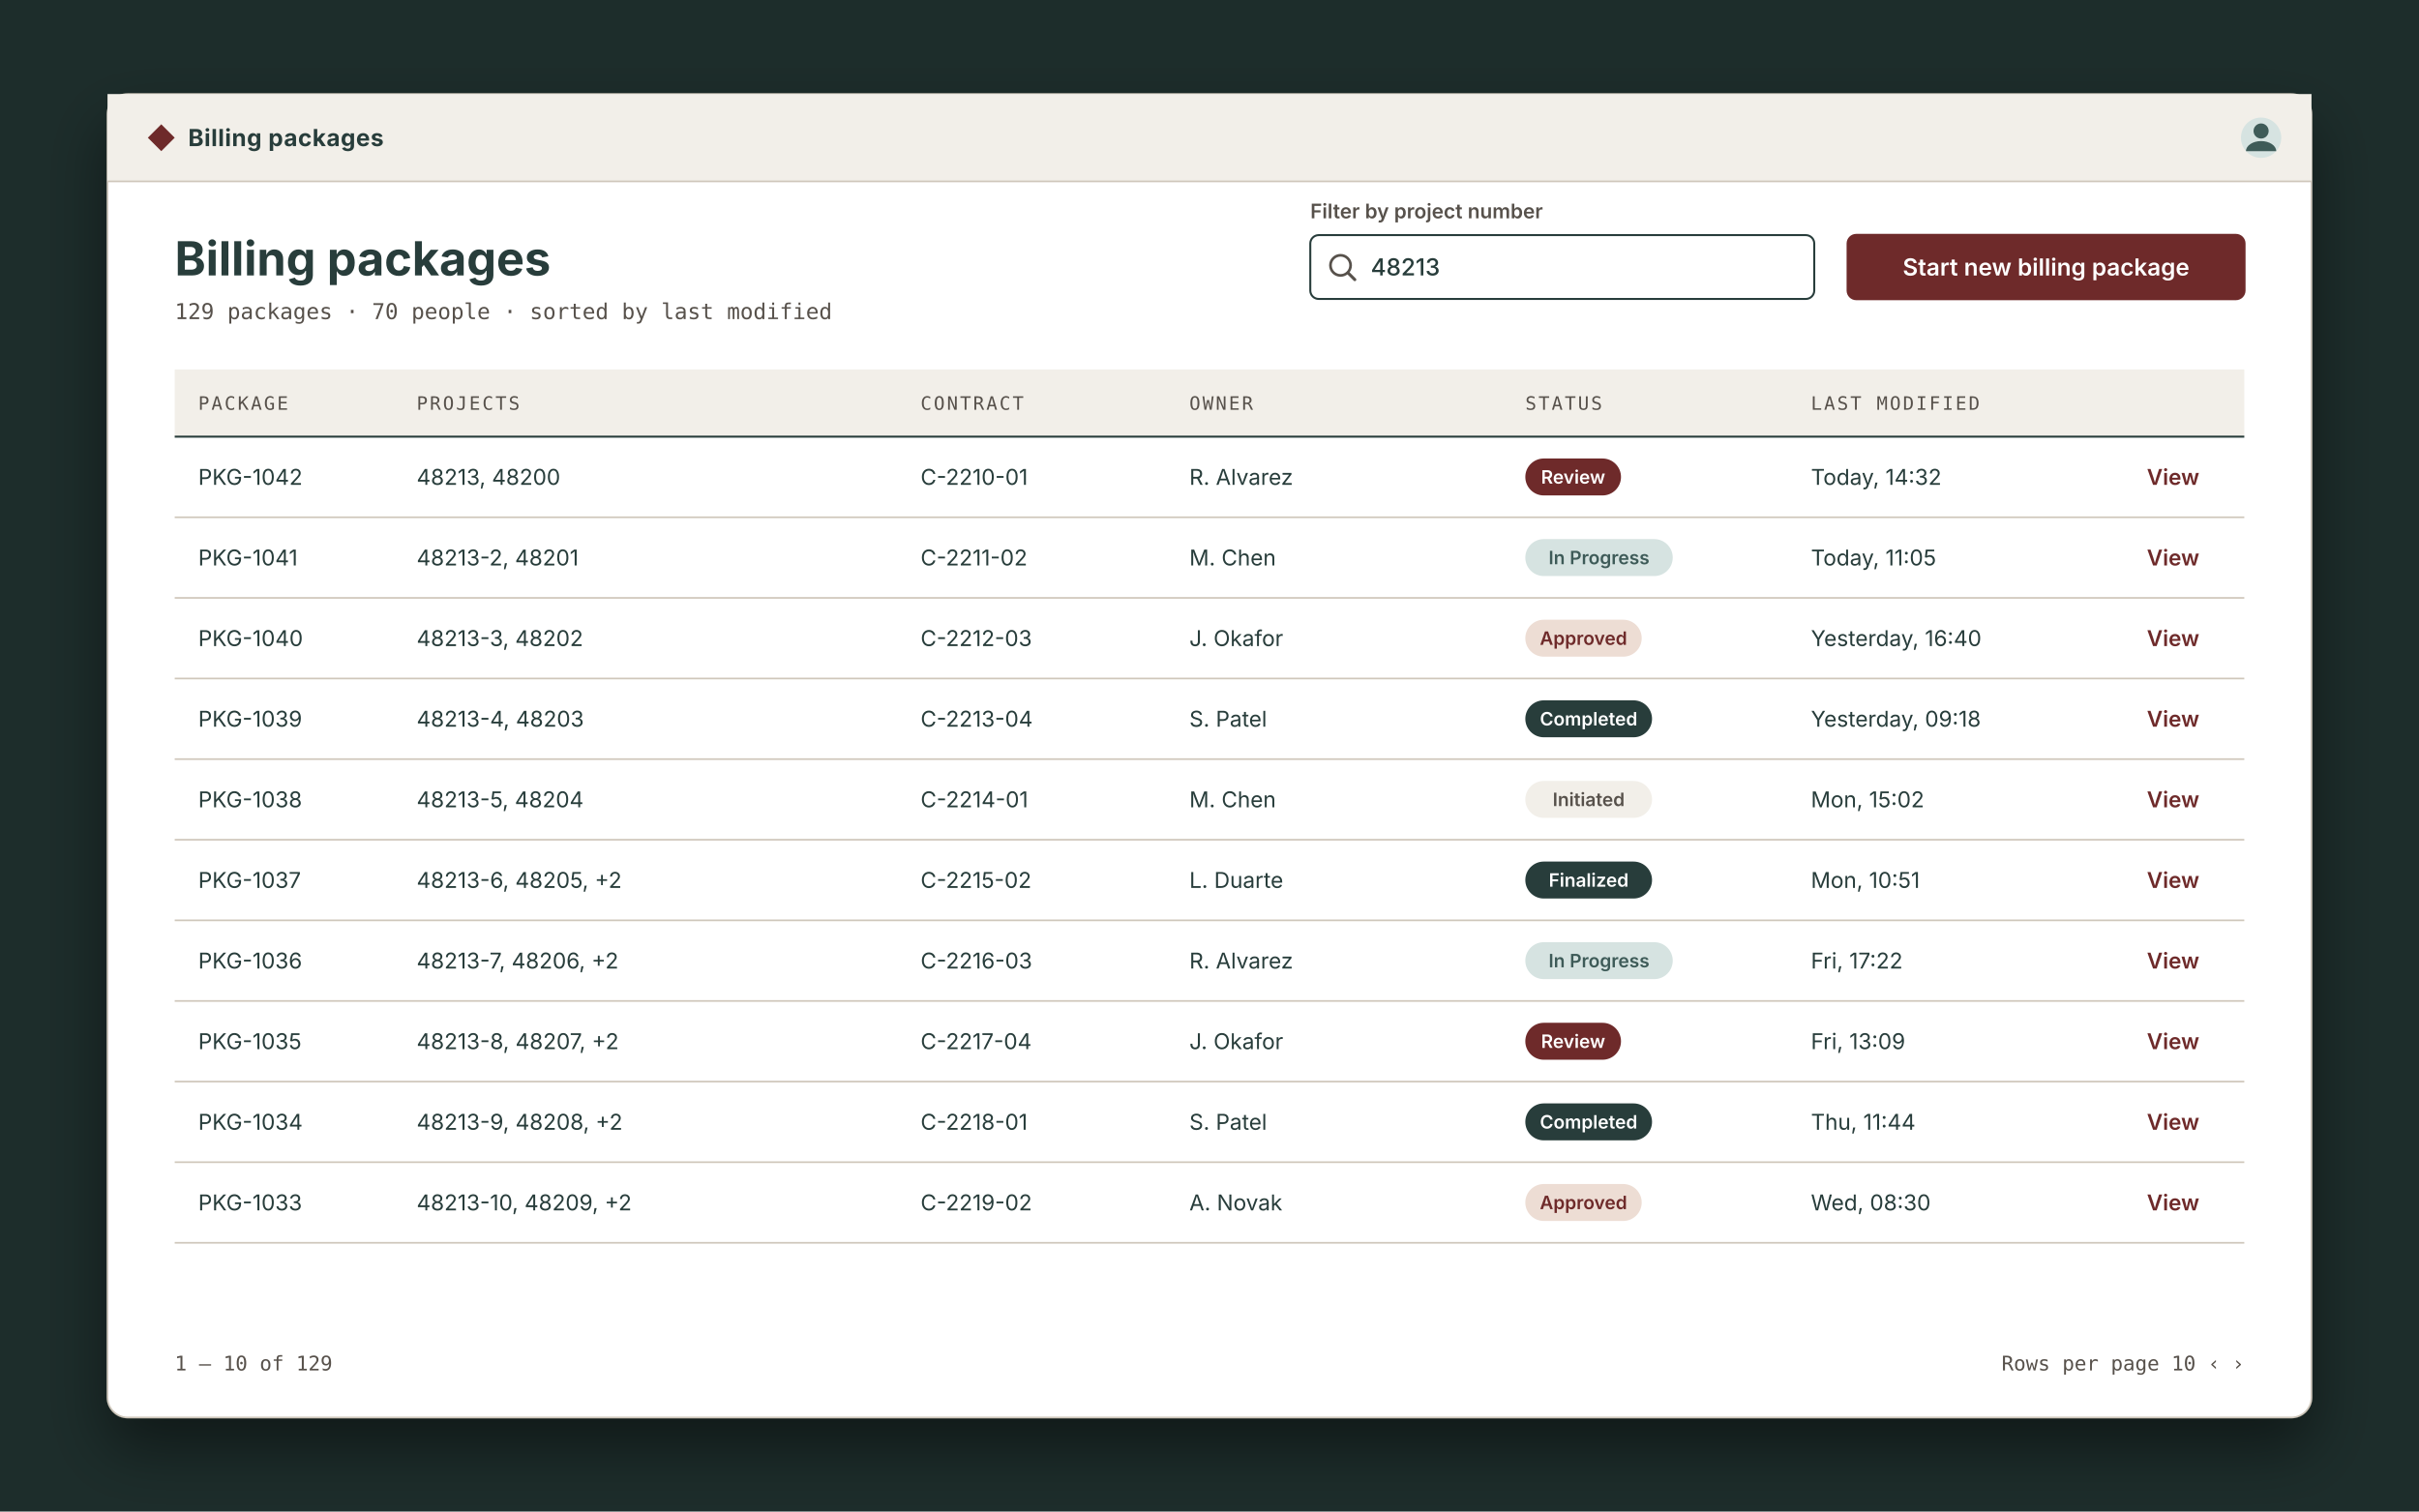
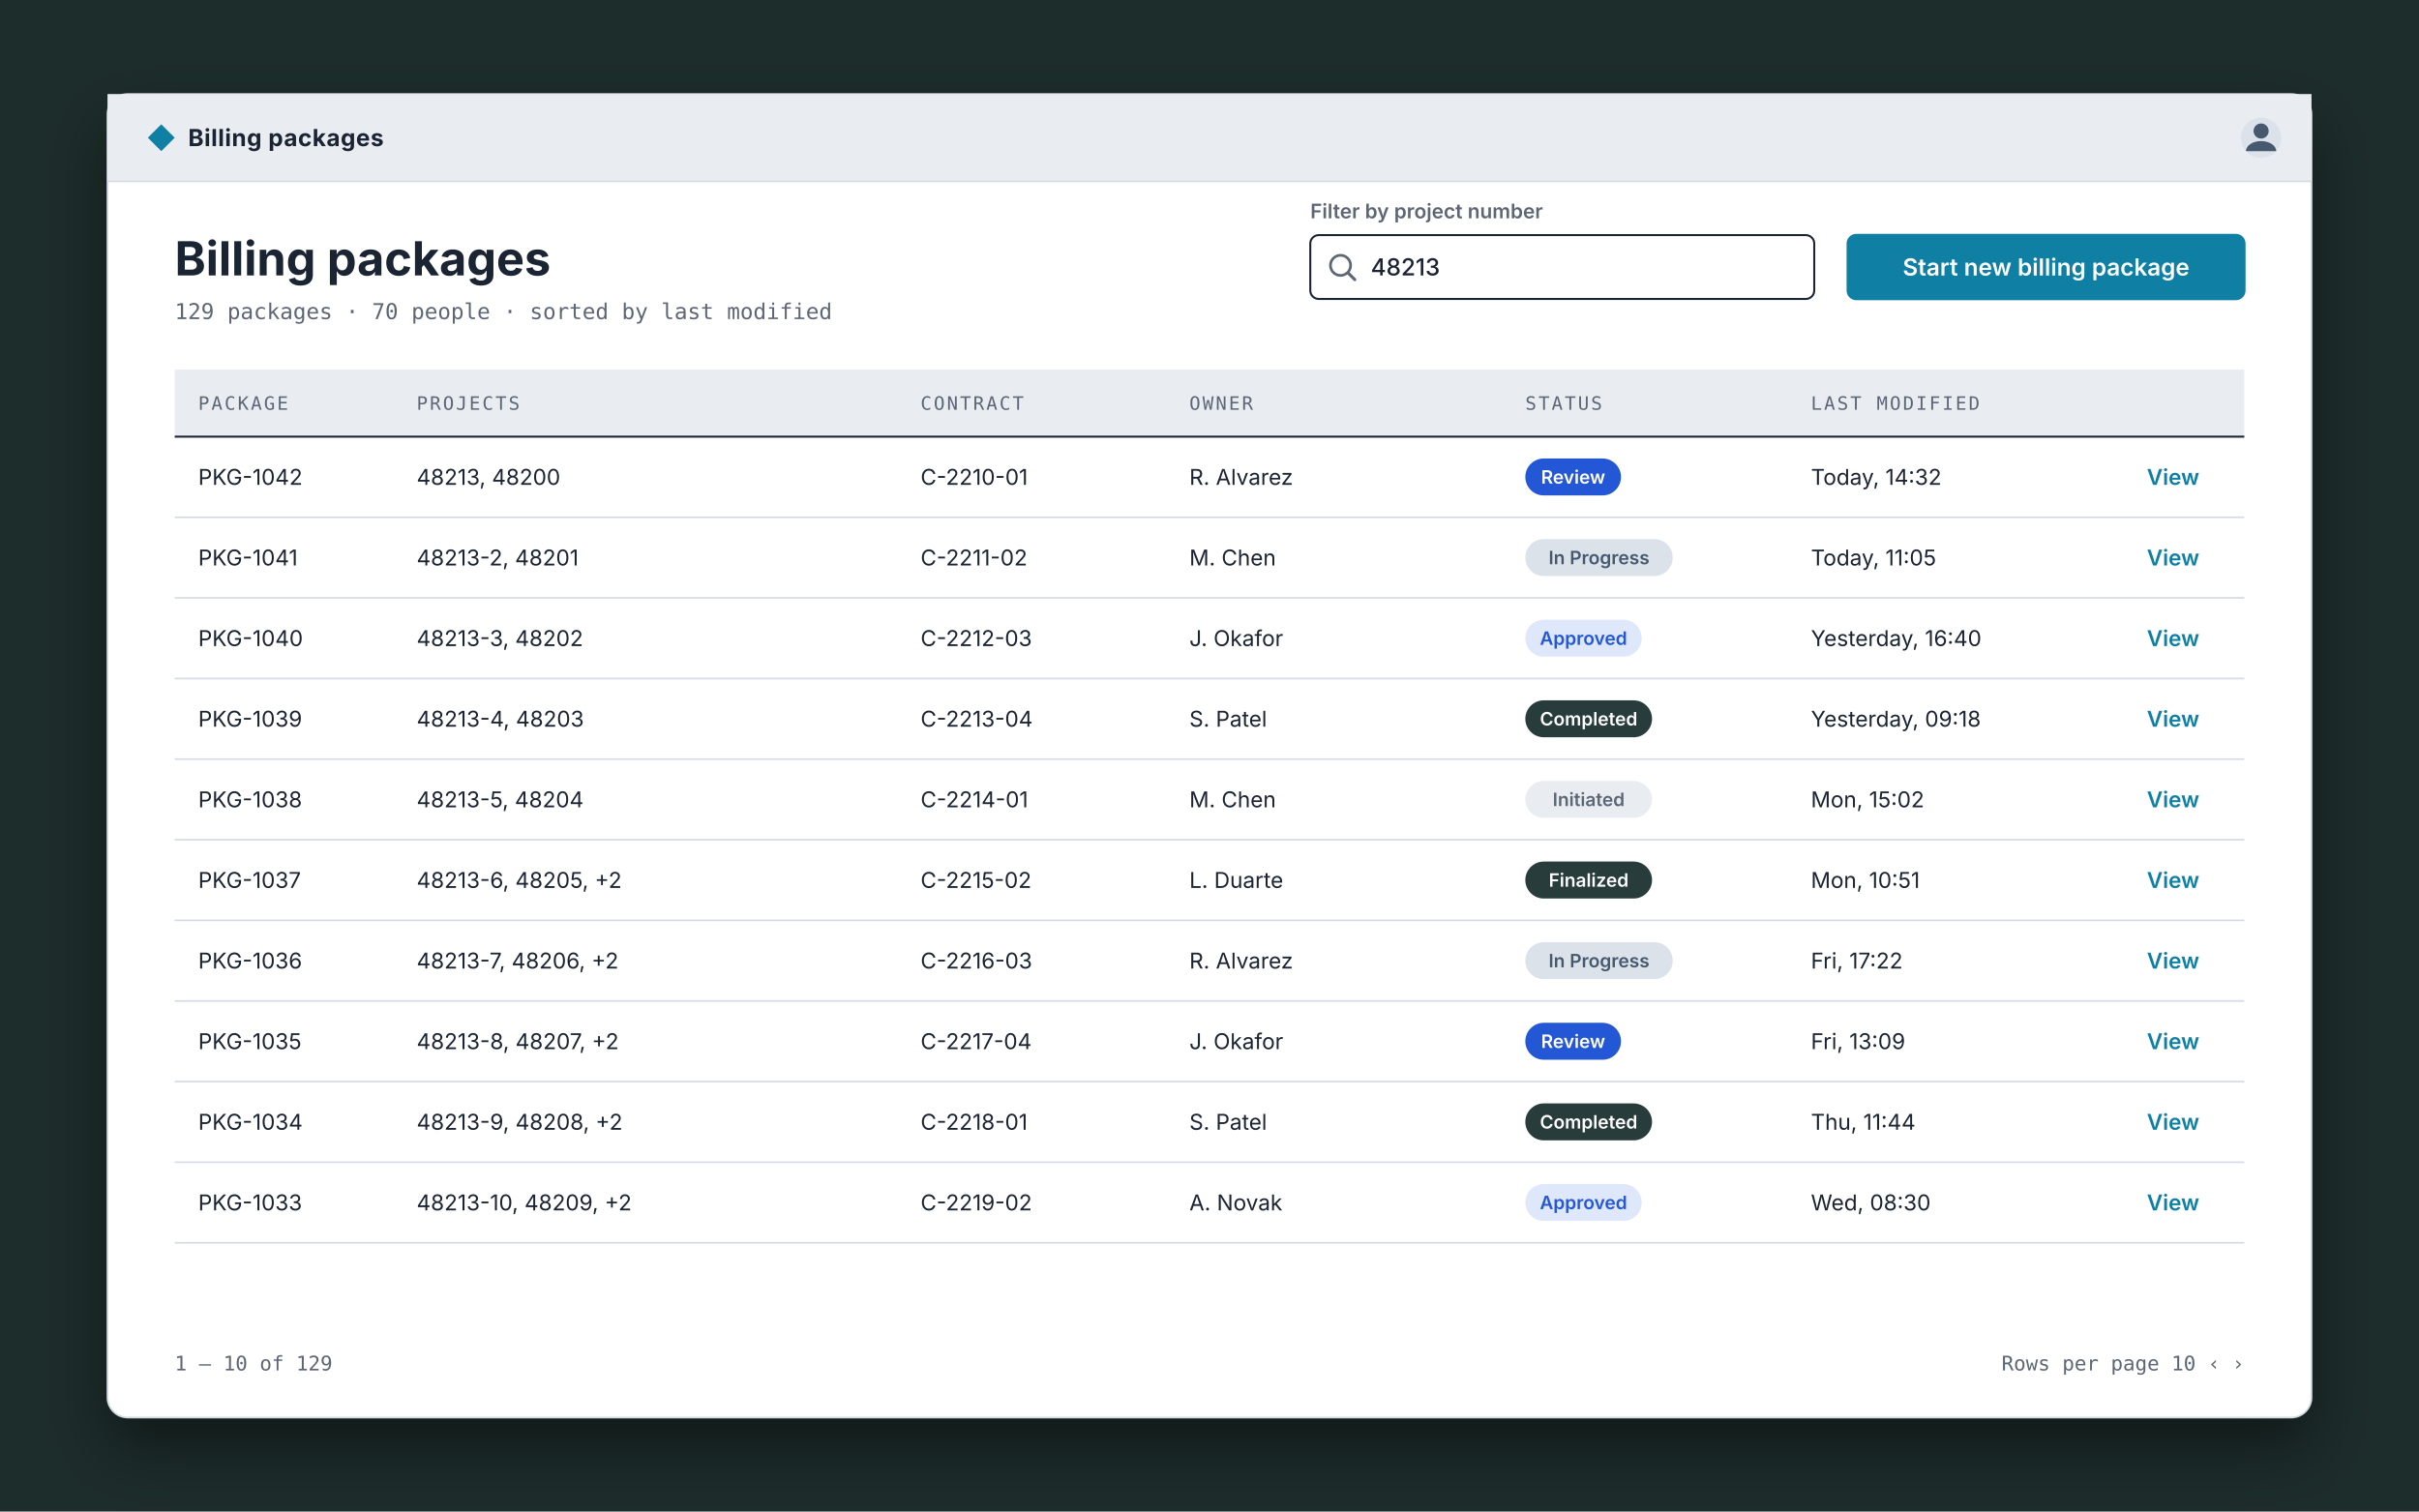
<svg xmlns="http://www.w3.org/2000/svg" viewBox="0 0 1440 900" width="1440" height="900" role="img" aria-labelledby="bw-index-title bw-index-desc">
  <defs>
    <filter id="bw-index-shadow" x="-10%" y="-10%" width="120%" height="130%">
      <feDropShadow dx="0" dy="18" stdDeviation="18" flood-color="#000" flood-opacity="0.45" />
    </filter>
    <pattern id="bw-index-grid" width="48" height="48" patternUnits="userSpaceOnUse">
      <path d="M48 0H0V48" fill="none" stroke="rgba(237,221,212,0.06)" stroke-width="1" />
    </pattern>
    <marker id="bw-index-arrow" markerWidth="10" markerHeight="8" refX="9" refY="4" orient="auto">
-       <path d="M0 0L10 4L0 8Z" fill="#6b8f8a" />
+       <path d="M0 0L10 4L0 8Z" fill="#6b7f99" />
    </marker>
    <marker id="bw-index-arrow-m" markerWidth="10" markerHeight="8" refX="9" refY="4" orient="auto">
-       <path d="M0 0L10 4L0 8Z" fill="#6e2a2a" />
+       <path d="M0 0L10 4L0 8Z" fill="#0f7fa3" />
    </marker>
    <marker id="bw-index-arrow-r" markerWidth="10" markerHeight="8" refX="9" refY="4" orient="auto">
      <path d="M0 0L10 4L0 8Z" fill="#dbc9c9" />
    </marker>
  </defs>
  <rect width="1440" height="900" fill="#1d2d2b" />
-   <rect x="64" y="56" width="1312" height="788" rx="12" fill="#ffffff" stroke="#cfc7bb" stroke-width="1" filter="url(#bw-index-shadow)" />
-   <rect x="64" y="56" width="1312" height="52" rx="0" fill="#f2efe9" />
-   <path d="M64 108H1376" stroke="#cfc7bb" />
-   <path d="M88 82l8-8 8 8-8 8z" fill="#6e2a2a" />
-   <text x="112" y="87" font-family="'Archivo', 'Inter', system-ui, sans-serif" font-size="14" font-weight="700" fill="#283d3b" text-anchor="start" letter-spacing="0.3">Billing packages</text>
-   <circle cx="1346" cy="82" r="12" fill="#d6e3e1" />
-   <circle cx="1346" cy="78" r="4.5" fill="#3e5b58" />
-   <path d="M1337 90a9 6 0 0 1 18 0z" fill="#3e5b58" />
-   <text x="104" y="164" font-family="'Archivo', 'Inter', system-ui, sans-serif" font-size="28" font-weight="700" fill="#283d3b" text-anchor="start">Billing packages</text>
-   <text x="104" y="190" font-family="'IBM Plex Mono', ui-monospace, monospace" font-size="13" font-weight="400" fill="#57514b" text-anchor="start">129 packages · 70 people · sorted by last modified</text>
-   <rect x="1100" y="140" width="236" height="38" rx="5" fill="#6e2a2a" stroke="#6e2a2a" stroke-width="1.5" />
+   <rect x="64" y="56" width="1312" height="788" rx="12" fill="#ffffff" stroke="#d5dbe3" stroke-width="1" filter="url(#bw-index-shadow)" />
+   <rect x="64" y="56" width="1312" height="52" rx="0" fill="#e9edf2" />
+   <path d="M64 108H1376" stroke="#d5dbe3" />
+   <path d="M88 82l8-8 8 8-8 8z" fill="#0f7fa3" />
+   <text x="112" y="87" font-family="'Archivo', 'Inter', system-ui, sans-serif" font-size="14" font-weight="700" fill="#1b2433" text-anchor="start" letter-spacing="0.3">Billing packages</text>
+   <circle cx="1346" cy="82" r="12" fill="#dbe2ea" />
+   <circle cx="1346" cy="78" r="4.5" fill="#46596f" />
+   <path d="M1337 90a9 6 0 0 1 18 0z" fill="#46596f" />
+   <text x="104" y="164" font-family="'Archivo', 'Inter', system-ui, sans-serif" font-size="28" font-weight="700" fill="#1b2433" text-anchor="start">Billing packages</text>
+   <text x="104" y="190" font-family="'IBM Plex Mono', ui-monospace, monospace" font-size="13" font-weight="400" fill="#5c6675" text-anchor="start">129 packages · 70 people · sorted by last modified</text>
+   <rect x="1100" y="140" width="236" height="38" rx="5" fill="#0f7fa3" stroke="#0f7fa3" stroke-width="1.5" />
  <text x="1218" y="164.04" font-family="'Inter', system-ui, sans-serif" font-size="14" font-weight="600" fill="#ffffff" text-anchor="middle">Start new billing package</text>
-   <rect x="780" y="140" width="300" height="38" rx="5" fill="#ffffff" stroke="#283d3b" stroke-width="1.2" />
-   <circle cx="798" cy="158" r="6" fill="none" stroke="#57514b" stroke-width="1.6" />
-   <path d="M802.5 162.5l4 4" stroke="#57514b" stroke-width="1.8" stroke-linecap="round" />
-   <text x="816" y="164" font-family="'Inter', system-ui, sans-serif" font-size="14" font-weight="500" fill="#283d3b" text-anchor="start">48213</text>
-   <text x="780" y="130" font-family="'Inter', system-ui, sans-serif" font-size="12" font-weight="600" fill="#57514b" text-anchor="start">Filter by project number</text>
-   <rect x="104" y="220" width="1232" height="40" rx="0" fill="#f2efe9" />
-   <text x="118" y="244" font-family="'IBM Plex Mono', ui-monospace, monospace" font-size="11" font-weight="500" fill="#57514b" text-anchor="start" letter-spacing="1.2">PACKAGE</text>
-   <text x="248" y="244" font-family="'IBM Plex Mono', ui-monospace, monospace" font-size="11" font-weight="500" fill="#57514b" text-anchor="start" letter-spacing="1.2">PROJECTS</text>
-   <text x="548" y="244" font-family="'IBM Plex Mono', ui-monospace, monospace" font-size="11" font-weight="500" fill="#57514b" text-anchor="start" letter-spacing="1.2">CONTRACT</text>
-   <text x="708" y="244" font-family="'IBM Plex Mono', ui-monospace, monospace" font-size="11" font-weight="500" fill="#57514b" text-anchor="start" letter-spacing="1.2">OWNER</text>
-   <text x="908" y="244" font-family="'IBM Plex Mono', ui-monospace, monospace" font-size="11" font-weight="500" fill="#57514b" text-anchor="start" letter-spacing="1.2">STATUS</text>
-   <text x="1078" y="244" font-family="'IBM Plex Mono', ui-monospace, monospace" font-size="11" font-weight="500" fill="#57514b" text-anchor="start" letter-spacing="1.2">LAST MODIFIED</text>
-   <text x="1278" y="244" font-family="'IBM Plex Mono', ui-monospace, monospace" font-size="11" font-weight="500" fill="#57514b" text-anchor="start" letter-spacing="1.2" />
-   <path d="M104 260H1336" stroke="#283d3b" stroke-width="1.2" />
-   <text x="118" y="288.68" font-family="'Inter', system-ui, sans-serif" font-size="13" font-weight="400" fill="#283d3b" text-anchor="start">PKG-1042</text>
-   <text x="248" y="288.68" font-family="'Inter', system-ui, sans-serif" font-size="13" font-weight="400" fill="#283d3b" text-anchor="start">48213, 48200</text>
-   <text x="548" y="288.68" font-family="'Inter', system-ui, sans-serif" font-size="13" font-weight="400" fill="#283d3b" text-anchor="start">C-2210-01</text>
-   <text x="708" y="288.68" font-family="'Inter', system-ui, sans-serif" font-size="13" font-weight="400" fill="#283d3b" text-anchor="start">R. Alvarez</text>
-   <rect x="908" y="273" width="56.96" height="22" rx="11" fill="#6e2a2a" />
+   <rect x="780" y="140" width="300" height="38" rx="5" fill="#ffffff" stroke="#1b2433" stroke-width="1.2" />
+   <circle cx="798" cy="158" r="6" fill="none" stroke="#5c6675" stroke-width="1.6" />
+   <path d="M802.5 162.5l4 4" stroke="#5c6675" stroke-width="1.8" stroke-linecap="round" />
+   <text x="816" y="164" font-family="'Inter', system-ui, sans-serif" font-size="14" font-weight="500" fill="#1b2433" text-anchor="start">48213</text>
+   <text x="780" y="130" font-family="'Inter', system-ui, sans-serif" font-size="12" font-weight="600" fill="#5c6675" text-anchor="start">Filter by project number</text>
+   <rect x="104" y="220" width="1232" height="40" rx="0" fill="#e9edf2" />
+   <text x="118" y="244" font-family="'IBM Plex Mono', ui-monospace, monospace" font-size="11" font-weight="500" fill="#5c6675" text-anchor="start" letter-spacing="1.2">PACKAGE</text>
+   <text x="248" y="244" font-family="'IBM Plex Mono', ui-monospace, monospace" font-size="11" font-weight="500" fill="#5c6675" text-anchor="start" letter-spacing="1.2">PROJECTS</text>
+   <text x="548" y="244" font-family="'IBM Plex Mono', ui-monospace, monospace" font-size="11" font-weight="500" fill="#5c6675" text-anchor="start" letter-spacing="1.2">CONTRACT</text>
+   <text x="708" y="244" font-family="'IBM Plex Mono', ui-monospace, monospace" font-size="11" font-weight="500" fill="#5c6675" text-anchor="start" letter-spacing="1.2">OWNER</text>
+   <text x="908" y="244" font-family="'IBM Plex Mono', ui-monospace, monospace" font-size="11" font-weight="500" fill="#5c6675" text-anchor="start" letter-spacing="1.2">STATUS</text>
+   <text x="1078" y="244" font-family="'IBM Plex Mono', ui-monospace, monospace" font-size="11" font-weight="500" fill="#5c6675" text-anchor="start" letter-spacing="1.2">LAST MODIFIED</text>
+   <text x="1278" y="244" font-family="'IBM Plex Mono', ui-monospace, monospace" font-size="11" font-weight="500" fill="#5c6675" text-anchor="start" letter-spacing="1.2" />
+   <path d="M104 260H1336" stroke="#1b2433" stroke-width="1.2" />
+   <text x="118" y="288.68" font-family="'Inter', system-ui, sans-serif" font-size="13" font-weight="400" fill="#1b2433" text-anchor="start">PKG-1042</text>
+   <text x="248" y="288.68" font-family="'Inter', system-ui, sans-serif" font-size="13" font-weight="400" fill="#1b2433" text-anchor="start">48213, 48200</text>
+   <text x="548" y="288.68" font-family="'Inter', system-ui, sans-serif" font-size="13" font-weight="400" fill="#1b2433" text-anchor="start">C-2210-01</text>
+   <text x="708" y="288.68" font-family="'Inter', system-ui, sans-serif" font-size="13" font-weight="400" fill="#1b2433" text-anchor="start">R. Alvarez</text>
+   <rect x="908" y="273" width="56.96" height="22" rx="11" fill="#2457d6" />
  <text x="936.48" y="287.96" font-family="'Inter', system-ui, sans-serif" font-size="11" font-weight="600" fill="#ffffff" text-anchor="middle">Review</text>
-   <text x="1078" y="288.68" font-family="'Inter', system-ui, sans-serif" font-size="13" font-weight="400" fill="#283d3b" text-anchor="start">Today, 14:32</text>
-   <text x="1278" y="288.68" font-family="'Inter', system-ui, sans-serif" font-size="13" font-weight="600" fill="#6e2a2a" text-anchor="start">View</text>
-   <path d="M104 308H1336" stroke="#cfc7bb" />
-   <text x="118" y="336.68" font-family="'Inter', system-ui, sans-serif" font-size="13" font-weight="400" fill="#283d3b" text-anchor="start">PKG-1041</text>
-   <text x="248" y="336.68" font-family="'Inter', system-ui, sans-serif" font-size="13" font-weight="400" fill="#283d3b" text-anchor="start">48213-2, 48201</text>
-   <text x="548" y="336.68" font-family="'Inter', system-ui, sans-serif" font-size="13" font-weight="400" fill="#283d3b" text-anchor="start">C-2211-02</text>
-   <text x="708" y="336.68" font-family="'Inter', system-ui, sans-serif" font-size="13" font-weight="400" fill="#283d3b" text-anchor="start">M. Chen</text>
-   <rect x="908" y="321" width="87.76" height="22" rx="11" fill="#d6e3e1" />
-   <text x="951.88" y="335.96" font-family="'Inter', system-ui, sans-serif" font-size="11" font-weight="600" fill="#3e5b58" text-anchor="middle">In Progress</text>
-   <text x="1078" y="336.68" font-family="'Inter', system-ui, sans-serif" font-size="13" font-weight="400" fill="#283d3b" text-anchor="start">Today, 11:05</text>
-   <text x="1278" y="336.68" font-family="'Inter', system-ui, sans-serif" font-size="13" font-weight="600" fill="#6e2a2a" text-anchor="start">View</text>
-   <path d="M104 356H1336" stroke="#cfc7bb" />
-   <text x="118" y="384.68" font-family="'Inter', system-ui, sans-serif" font-size="13" font-weight="400" fill="#283d3b" text-anchor="start">PKG-1040</text>
-   <text x="248" y="384.68" font-family="'Inter', system-ui, sans-serif" font-size="13" font-weight="400" fill="#283d3b" text-anchor="start">48213-3, 48202</text>
-   <text x="548" y="384.68" font-family="'Inter', system-ui, sans-serif" font-size="13" font-weight="400" fill="#283d3b" text-anchor="start">C-2212-03</text>
-   <text x="708" y="384.68" font-family="'Inter', system-ui, sans-serif" font-size="13" font-weight="400" fill="#283d3b" text-anchor="start">J. Okafor</text>
-   <rect x="908" y="369" width="69.28" height="22" rx="11" fill="#edddd4" />
-   <text x="942.64" y="383.96" font-family="'Inter', system-ui, sans-serif" font-size="11" font-weight="600" fill="#6e2a2a" text-anchor="middle">Approved</text>
-   <text x="1078" y="384.68" font-family="'Inter', system-ui, sans-serif" font-size="13" font-weight="400" fill="#283d3b" text-anchor="start">Yesterday, 16:40</text>
-   <text x="1278" y="384.68" font-family="'Inter', system-ui, sans-serif" font-size="13" font-weight="600" fill="#6e2a2a" text-anchor="start">View</text>
-   <path d="M104 404H1336" stroke="#cfc7bb" />
-   <text x="118" y="432.68" font-family="'Inter', system-ui, sans-serif" font-size="13" font-weight="400" fill="#283d3b" text-anchor="start">PKG-1039</text>
-   <text x="248" y="432.68" font-family="'Inter', system-ui, sans-serif" font-size="13" font-weight="400" fill="#283d3b" text-anchor="start">48213-4, 48203</text>
-   <text x="548" y="432.68" font-family="'Inter', system-ui, sans-serif" font-size="13" font-weight="400" fill="#283d3b" text-anchor="start">C-2213-04</text>
-   <text x="708" y="432.68" font-family="'Inter', system-ui, sans-serif" font-size="13" font-weight="400" fill="#283d3b" text-anchor="start">S. Patel</text>
+   <text x="1078" y="288.68" font-family="'Inter', system-ui, sans-serif" font-size="13" font-weight="400" fill="#1b2433" text-anchor="start">Today, 14:32</text>
+   <text x="1278" y="288.68" font-family="'Inter', system-ui, sans-serif" font-size="13" font-weight="600" fill="#0f7fa3" text-anchor="start">View</text>
+   <path d="M104 308H1336" stroke="#d5dbe3" />
+   <text x="118" y="336.68" font-family="'Inter', system-ui, sans-serif" font-size="13" font-weight="400" fill="#1b2433" text-anchor="start">PKG-1041</text>
+   <text x="248" y="336.68" font-family="'Inter', system-ui, sans-serif" font-size="13" font-weight="400" fill="#1b2433" text-anchor="start">48213-2, 48201</text>
+   <text x="548" y="336.68" font-family="'Inter', system-ui, sans-serif" font-size="13" font-weight="400" fill="#1b2433" text-anchor="start">C-2211-02</text>
+   <text x="708" y="336.68" font-family="'Inter', system-ui, sans-serif" font-size="13" font-weight="400" fill="#1b2433" text-anchor="start">M. Chen</text>
+   <rect x="908" y="321" width="87.76" height="22" rx="11" fill="#dbe2ea" />
+   <text x="951.88" y="335.96" font-family="'Inter', system-ui, sans-serif" font-size="11" font-weight="600" fill="#46596f" text-anchor="middle">In Progress</text>
+   <text x="1078" y="336.68" font-family="'Inter', system-ui, sans-serif" font-size="13" font-weight="400" fill="#1b2433" text-anchor="start">Today, 11:05</text>
+   <text x="1278" y="336.68" font-family="'Inter', system-ui, sans-serif" font-size="13" font-weight="600" fill="#0f7fa3" text-anchor="start">View</text>
+   <path d="M104 356H1336" stroke="#d5dbe3" />
+   <text x="118" y="384.68" font-family="'Inter', system-ui, sans-serif" font-size="13" font-weight="400" fill="#1b2433" text-anchor="start">PKG-1040</text>
+   <text x="248" y="384.68" font-family="'Inter', system-ui, sans-serif" font-size="13" font-weight="400" fill="#1b2433" text-anchor="start">48213-3, 48202</text>
+   <text x="548" y="384.68" font-family="'Inter', system-ui, sans-serif" font-size="13" font-weight="400" fill="#1b2433" text-anchor="start">C-2212-03</text>
+   <text x="708" y="384.68" font-family="'Inter', system-ui, sans-serif" font-size="13" font-weight="400" fill="#1b2433" text-anchor="start">J. Okafor</text>
+   <rect x="908" y="369" width="69.28" height="22" rx="11" fill="#dfe7fb" />
+   <text x="942.64" y="383.96" font-family="'Inter', system-ui, sans-serif" font-size="11" font-weight="600" fill="#2457d6" text-anchor="middle">Approved</text>
+   <text x="1078" y="384.68" font-family="'Inter', system-ui, sans-serif" font-size="13" font-weight="400" fill="#1b2433" text-anchor="start">Yesterday, 16:40</text>
+   <text x="1278" y="384.68" font-family="'Inter', system-ui, sans-serif" font-size="13" font-weight="600" fill="#0f7fa3" text-anchor="start">View</text>
+   <path d="M104 404H1336" stroke="#d5dbe3" />
+   <text x="118" y="432.68" font-family="'Inter', system-ui, sans-serif" font-size="13" font-weight="400" fill="#1b2433" text-anchor="start">PKG-1039</text>
+   <text x="248" y="432.68" font-family="'Inter', system-ui, sans-serif" font-size="13" font-weight="400" fill="#1b2433" text-anchor="start">48213-4, 48203</text>
+   <text x="548" y="432.68" font-family="'Inter', system-ui, sans-serif" font-size="13" font-weight="400" fill="#1b2433" text-anchor="start">C-2213-04</text>
+   <text x="708" y="432.68" font-family="'Inter', system-ui, sans-serif" font-size="13" font-weight="400" fill="#1b2433" text-anchor="start">S. Patel</text>
  <rect x="908" y="417" width="75.44" height="22" rx="11" fill="#283d3b" />
  <text x="945.72" y="431.96" font-family="'Inter', system-ui, sans-serif" font-size="11" font-weight="600" fill="#ffffff" text-anchor="middle">Completed</text>
-   <text x="1078" y="432.68" font-family="'Inter', system-ui, sans-serif" font-size="13" font-weight="400" fill="#283d3b" text-anchor="start">Yesterday, 09:18</text>
-   <text x="1278" y="432.68" font-family="'Inter', system-ui, sans-serif" font-size="13" font-weight="600" fill="#6e2a2a" text-anchor="start">View</text>
-   <path d="M104 452H1336" stroke="#cfc7bb" />
-   <text x="118" y="480.68" font-family="'Inter', system-ui, sans-serif" font-size="13" font-weight="400" fill="#283d3b" text-anchor="start">PKG-1038</text>
-   <text x="248" y="480.68" font-family="'Inter', system-ui, sans-serif" font-size="13" font-weight="400" fill="#283d3b" text-anchor="start">48213-5, 48204</text>
-   <text x="548" y="480.68" font-family="'Inter', system-ui, sans-serif" font-size="13" font-weight="400" fill="#283d3b" text-anchor="start">C-2214-01</text>
-   <text x="708" y="480.68" font-family="'Inter', system-ui, sans-serif" font-size="13" font-weight="400" fill="#283d3b" text-anchor="start">M. Chen</text>
-   <rect x="908" y="465" width="75.44" height="22" rx="11" fill="#f2efe9" />
-   <text x="945.72" y="479.96" font-family="'Inter', system-ui, sans-serif" font-size="11" font-weight="600" fill="#57514b" text-anchor="middle">Initiated</text>
-   <text x="1078" y="480.68" font-family="'Inter', system-ui, sans-serif" font-size="13" font-weight="400" fill="#283d3b" text-anchor="start">Mon, 15:02</text>
-   <text x="1278" y="480.68" font-family="'Inter', system-ui, sans-serif" font-size="13" font-weight="600" fill="#6e2a2a" text-anchor="start">View</text>
-   <path d="M104 500H1336" stroke="#cfc7bb" />
-   <text x="118" y="528.68" font-family="'Inter', system-ui, sans-serif" font-size="13" font-weight="400" fill="#283d3b" text-anchor="start">PKG-1037</text>
-   <text x="248" y="528.68" font-family="'Inter', system-ui, sans-serif" font-size="13" font-weight="400" fill="#283d3b" text-anchor="start">48213-6, 48205, +2</text>
-   <text x="548" y="528.68" font-family="'Inter', system-ui, sans-serif" font-size="13" font-weight="400" fill="#283d3b" text-anchor="start">C-2215-02</text>
-   <text x="708" y="528.68" font-family="'Inter', system-ui, sans-serif" font-size="13" font-weight="400" fill="#283d3b" text-anchor="start">L. Duarte</text>
+   <text x="1078" y="432.68" font-family="'Inter', system-ui, sans-serif" font-size="13" font-weight="400" fill="#1b2433" text-anchor="start">Yesterday, 09:18</text>
+   <text x="1278" y="432.68" font-family="'Inter', system-ui, sans-serif" font-size="13" font-weight="600" fill="#0f7fa3" text-anchor="start">View</text>
+   <path d="M104 452H1336" stroke="#d5dbe3" />
+   <text x="118" y="480.68" font-family="'Inter', system-ui, sans-serif" font-size="13" font-weight="400" fill="#1b2433" text-anchor="start">PKG-1038</text>
+   <text x="248" y="480.68" font-family="'Inter', system-ui, sans-serif" font-size="13" font-weight="400" fill="#1b2433" text-anchor="start">48213-5, 48204</text>
+   <text x="548" y="480.68" font-family="'Inter', system-ui, sans-serif" font-size="13" font-weight="400" fill="#1b2433" text-anchor="start">C-2214-01</text>
+   <text x="708" y="480.68" font-family="'Inter', system-ui, sans-serif" font-size="13" font-weight="400" fill="#1b2433" text-anchor="start">M. Chen</text>
+   <rect x="908" y="465" width="75.44" height="22" rx="11" fill="#e9edf2" />
+   <text x="945.72" y="479.96" font-family="'Inter', system-ui, sans-serif" font-size="11" font-weight="600" fill="#5c6675" text-anchor="middle">Initiated</text>
+   <text x="1078" y="480.68" font-family="'Inter', system-ui, sans-serif" font-size="13" font-weight="400" fill="#1b2433" text-anchor="start">Mon, 15:02</text>
+   <text x="1278" y="480.68" font-family="'Inter', system-ui, sans-serif" font-size="13" font-weight="600" fill="#0f7fa3" text-anchor="start">View</text>
+   <path d="M104 500H1336" stroke="#d5dbe3" />
+   <text x="118" y="528.68" font-family="'Inter', system-ui, sans-serif" font-size="13" font-weight="400" fill="#1b2433" text-anchor="start">PKG-1037</text>
+   <text x="248" y="528.68" font-family="'Inter', system-ui, sans-serif" font-size="13" font-weight="400" fill="#1b2433" text-anchor="start">48213-6, 48205, +2</text>
+   <text x="548" y="528.68" font-family="'Inter', system-ui, sans-serif" font-size="13" font-weight="400" fill="#1b2433" text-anchor="start">C-2215-02</text>
+   <text x="708" y="528.68" font-family="'Inter', system-ui, sans-serif" font-size="13" font-weight="400" fill="#1b2433" text-anchor="start">L. Duarte</text>
  <rect x="908" y="513" width="75.44" height="22" rx="11" fill="#283d3b" />
  <text x="945.72" y="527.96" font-family="'Inter', system-ui, sans-serif" font-size="11" font-weight="600" fill="#ffffff" text-anchor="middle">Finalized</text>
-   <text x="1078" y="528.68" font-family="'Inter', system-ui, sans-serif" font-size="13" font-weight="400" fill="#283d3b" text-anchor="start">Mon, 10:51</text>
-   <text x="1278" y="528.68" font-family="'Inter', system-ui, sans-serif" font-size="13" font-weight="600" fill="#6e2a2a" text-anchor="start">View</text>
-   <path d="M104 548H1336" stroke="#cfc7bb" />
-   <text x="118" y="576.68" font-family="'Inter', system-ui, sans-serif" font-size="13" font-weight="400" fill="#283d3b" text-anchor="start">PKG-1036</text>
-   <text x="248" y="576.68" font-family="'Inter', system-ui, sans-serif" font-size="13" font-weight="400" fill="#283d3b" text-anchor="start">48213-7, 48206, +2</text>
-   <text x="548" y="576.68" font-family="'Inter', system-ui, sans-serif" font-size="13" font-weight="400" fill="#283d3b" text-anchor="start">C-2216-03</text>
-   <text x="708" y="576.68" font-family="'Inter', system-ui, sans-serif" font-size="13" font-weight="400" fill="#283d3b" text-anchor="start">R. Alvarez</text>
-   <rect x="908" y="561" width="87.76" height="22" rx="11" fill="#d6e3e1" />
-   <text x="951.88" y="575.96" font-family="'Inter', system-ui, sans-serif" font-size="11" font-weight="600" fill="#3e5b58" text-anchor="middle">In Progress</text>
-   <text x="1078" y="576.68" font-family="'Inter', system-ui, sans-serif" font-size="13" font-weight="400" fill="#283d3b" text-anchor="start">Fri, 17:22</text>
-   <text x="1278" y="576.68" font-family="'Inter', system-ui, sans-serif" font-size="13" font-weight="600" fill="#6e2a2a" text-anchor="start">View</text>
-   <path d="M104 596H1336" stroke="#cfc7bb" />
-   <text x="118" y="624.68" font-family="'Inter', system-ui, sans-serif" font-size="13" font-weight="400" fill="#283d3b" text-anchor="start">PKG-1035</text>
-   <text x="248" y="624.68" font-family="'Inter', system-ui, sans-serif" font-size="13" font-weight="400" fill="#283d3b" text-anchor="start">48213-8, 48207, +2</text>
-   <text x="548" y="624.68" font-family="'Inter', system-ui, sans-serif" font-size="13" font-weight="400" fill="#283d3b" text-anchor="start">C-2217-04</text>
-   <text x="708" y="624.68" font-family="'Inter', system-ui, sans-serif" font-size="13" font-weight="400" fill="#283d3b" text-anchor="start">J. Okafor</text>
-   <rect x="908" y="609" width="56.96" height="22" rx="11" fill="#6e2a2a" />
+   <text x="1078" y="528.68" font-family="'Inter', system-ui, sans-serif" font-size="13" font-weight="400" fill="#1b2433" text-anchor="start">Mon, 10:51</text>
+   <text x="1278" y="528.68" font-family="'Inter', system-ui, sans-serif" font-size="13" font-weight="600" fill="#0f7fa3" text-anchor="start">View</text>
+   <path d="M104 548H1336" stroke="#d5dbe3" />
+   <text x="118" y="576.68" font-family="'Inter', system-ui, sans-serif" font-size="13" font-weight="400" fill="#1b2433" text-anchor="start">PKG-1036</text>
+   <text x="248" y="576.68" font-family="'Inter', system-ui, sans-serif" font-size="13" font-weight="400" fill="#1b2433" text-anchor="start">48213-7, 48206, +2</text>
+   <text x="548" y="576.68" font-family="'Inter', system-ui, sans-serif" font-size="13" font-weight="400" fill="#1b2433" text-anchor="start">C-2216-03</text>
+   <text x="708" y="576.68" font-family="'Inter', system-ui, sans-serif" font-size="13" font-weight="400" fill="#1b2433" text-anchor="start">R. Alvarez</text>
+   <rect x="908" y="561" width="87.76" height="22" rx="11" fill="#dbe2ea" />
+   <text x="951.88" y="575.96" font-family="'Inter', system-ui, sans-serif" font-size="11" font-weight="600" fill="#46596f" text-anchor="middle">In Progress</text>
+   <text x="1078" y="576.68" font-family="'Inter', system-ui, sans-serif" font-size="13" font-weight="400" fill="#1b2433" text-anchor="start">Fri, 17:22</text>
+   <text x="1278" y="576.68" font-family="'Inter', system-ui, sans-serif" font-size="13" font-weight="600" fill="#0f7fa3" text-anchor="start">View</text>
+   <path d="M104 596H1336" stroke="#d5dbe3" />
+   <text x="118" y="624.68" font-family="'Inter', system-ui, sans-serif" font-size="13" font-weight="400" fill="#1b2433" text-anchor="start">PKG-1035</text>
+   <text x="248" y="624.68" font-family="'Inter', system-ui, sans-serif" font-size="13" font-weight="400" fill="#1b2433" text-anchor="start">48213-8, 48207, +2</text>
+   <text x="548" y="624.68" font-family="'Inter', system-ui, sans-serif" font-size="13" font-weight="400" fill="#1b2433" text-anchor="start">C-2217-04</text>
+   <text x="708" y="624.68" font-family="'Inter', system-ui, sans-serif" font-size="13" font-weight="400" fill="#1b2433" text-anchor="start">J. Okafor</text>
+   <rect x="908" y="609" width="56.96" height="22" rx="11" fill="#2457d6" />
  <text x="936.48" y="623.96" font-family="'Inter', system-ui, sans-serif" font-size="11" font-weight="600" fill="#ffffff" text-anchor="middle">Review</text>
-   <text x="1078" y="624.68" font-family="'Inter', system-ui, sans-serif" font-size="13" font-weight="400" fill="#283d3b" text-anchor="start">Fri, 13:09</text>
-   <text x="1278" y="624.68" font-family="'Inter', system-ui, sans-serif" font-size="13" font-weight="600" fill="#6e2a2a" text-anchor="start">View</text>
-   <path d="M104 644H1336" stroke="#cfc7bb" />
-   <text x="118" y="672.68" font-family="'Inter', system-ui, sans-serif" font-size="13" font-weight="400" fill="#283d3b" text-anchor="start">PKG-1034</text>
-   <text x="248" y="672.68" font-family="'Inter', system-ui, sans-serif" font-size="13" font-weight="400" fill="#283d3b" text-anchor="start">48213-9, 48208, +2</text>
-   <text x="548" y="672.68" font-family="'Inter', system-ui, sans-serif" font-size="13" font-weight="400" fill="#283d3b" text-anchor="start">C-2218-01</text>
-   <text x="708" y="672.68" font-family="'Inter', system-ui, sans-serif" font-size="13" font-weight="400" fill="#283d3b" text-anchor="start">S. Patel</text>
+   <text x="1078" y="624.68" font-family="'Inter', system-ui, sans-serif" font-size="13" font-weight="400" fill="#1b2433" text-anchor="start">Fri, 13:09</text>
+   <text x="1278" y="624.68" font-family="'Inter', system-ui, sans-serif" font-size="13" font-weight="600" fill="#0f7fa3" text-anchor="start">View</text>
+   <path d="M104 644H1336" stroke="#d5dbe3" />
+   <text x="118" y="672.68" font-family="'Inter', system-ui, sans-serif" font-size="13" font-weight="400" fill="#1b2433" text-anchor="start">PKG-1034</text>
+   <text x="248" y="672.68" font-family="'Inter', system-ui, sans-serif" font-size="13" font-weight="400" fill="#1b2433" text-anchor="start">48213-9, 48208, +2</text>
+   <text x="548" y="672.68" font-family="'Inter', system-ui, sans-serif" font-size="13" font-weight="400" fill="#1b2433" text-anchor="start">C-2218-01</text>
+   <text x="708" y="672.68" font-family="'Inter', system-ui, sans-serif" font-size="13" font-weight="400" fill="#1b2433" text-anchor="start">S. Patel</text>
  <rect x="908" y="657" width="75.44" height="22" rx="11" fill="#283d3b" />
  <text x="945.72" y="671.96" font-family="'Inter', system-ui, sans-serif" font-size="11" font-weight="600" fill="#ffffff" text-anchor="middle">Completed</text>
-   <text x="1078" y="672.68" font-family="'Inter', system-ui, sans-serif" font-size="13" font-weight="400" fill="#283d3b" text-anchor="start">Thu, 11:44</text>
-   <text x="1278" y="672.68" font-family="'Inter', system-ui, sans-serif" font-size="13" font-weight="600" fill="#6e2a2a" text-anchor="start">View</text>
-   <path d="M104 692H1336" stroke="#cfc7bb" />
-   <text x="118" y="720.68" font-family="'Inter', system-ui, sans-serif" font-size="13" font-weight="400" fill="#283d3b" text-anchor="start">PKG-1033</text>
-   <text x="248" y="720.68" font-family="'Inter', system-ui, sans-serif" font-size="13" font-weight="400" fill="#283d3b" text-anchor="start">48213-10, 48209, +2</text>
-   <text x="548" y="720.68" font-family="'Inter', system-ui, sans-serif" font-size="13" font-weight="400" fill="#283d3b" text-anchor="start">C-2219-02</text>
-   <text x="708" y="720.68" font-family="'Inter', system-ui, sans-serif" font-size="13" font-weight="400" fill="#283d3b" text-anchor="start">A. Novak</text>
-   <rect x="908" y="705" width="69.28" height="22" rx="11" fill="#edddd4" />
-   <text x="942.64" y="719.96" font-family="'Inter', system-ui, sans-serif" font-size="11" font-weight="600" fill="#6e2a2a" text-anchor="middle">Approved</text>
-   <text x="1078" y="720.68" font-family="'Inter', system-ui, sans-serif" font-size="13" font-weight="400" fill="#283d3b" text-anchor="start">Wed, 08:30</text>
-   <text x="1278" y="720.68" font-family="'Inter', system-ui, sans-serif" font-size="13" font-weight="600" fill="#6e2a2a" text-anchor="start">View</text>
-   <path d="M104 740H1336" stroke="#cfc7bb" />
-   <text x="104" y="816" font-family="'IBM Plex Mono', ui-monospace, monospace" font-size="12" font-weight="400" fill="#57514b" text-anchor="start">1 – 10 of 129</text>
-   <text x="1336" y="816" font-family="'IBM Plex Mono', ui-monospace, monospace" font-size="12" font-weight="400" fill="#57514b" text-anchor="end">Rows per page 10  ‹  ›</text>
+   <text x="1078" y="672.68" font-family="'Inter', system-ui, sans-serif" font-size="13" font-weight="400" fill="#1b2433" text-anchor="start">Thu, 11:44</text>
+   <text x="1278" y="672.68" font-family="'Inter', system-ui, sans-serif" font-size="13" font-weight="600" fill="#0f7fa3" text-anchor="start">View</text>
+   <path d="M104 692H1336" stroke="#d5dbe3" />
+   <text x="118" y="720.68" font-family="'Inter', system-ui, sans-serif" font-size="13" font-weight="400" fill="#1b2433" text-anchor="start">PKG-1033</text>
+   <text x="248" y="720.68" font-family="'Inter', system-ui, sans-serif" font-size="13" font-weight="400" fill="#1b2433" text-anchor="start">48213-10, 48209, +2</text>
+   <text x="548" y="720.68" font-family="'Inter', system-ui, sans-serif" font-size="13" font-weight="400" fill="#1b2433" text-anchor="start">C-2219-02</text>
+   <text x="708" y="720.68" font-family="'Inter', system-ui, sans-serif" font-size="13" font-weight="400" fill="#1b2433" text-anchor="start">A. Novak</text>
+   <rect x="908" y="705" width="69.28" height="22" rx="11" fill="#dfe7fb" />
+   <text x="942.64" y="719.96" font-family="'Inter', system-ui, sans-serif" font-size="11" font-weight="600" fill="#2457d6" text-anchor="middle">Approved</text>
+   <text x="1078" y="720.68" font-family="'Inter', system-ui, sans-serif" font-size="13" font-weight="400" fill="#1b2433" text-anchor="start">Wed, 08:30</text>
+   <text x="1278" y="720.68" font-family="'Inter', system-ui, sans-serif" font-size="13" font-weight="600" fill="#0f7fa3" text-anchor="start">View</text>
+   <path d="M104 740H1336" stroke="#d5dbe3" />
+   <text x="104" y="816" font-family="'IBM Plex Mono', ui-monospace, monospace" font-size="12" font-weight="400" fill="#5c6675" text-anchor="start">1 – 10 of 129</text>
+   <text x="1336" y="816" font-family="'IBM Plex Mono', ui-monospace, monospace" font-size="12" font-weight="400" fill="#5c6675" text-anchor="end">Rows per page 10  ‹  ›</text>
</svg>
